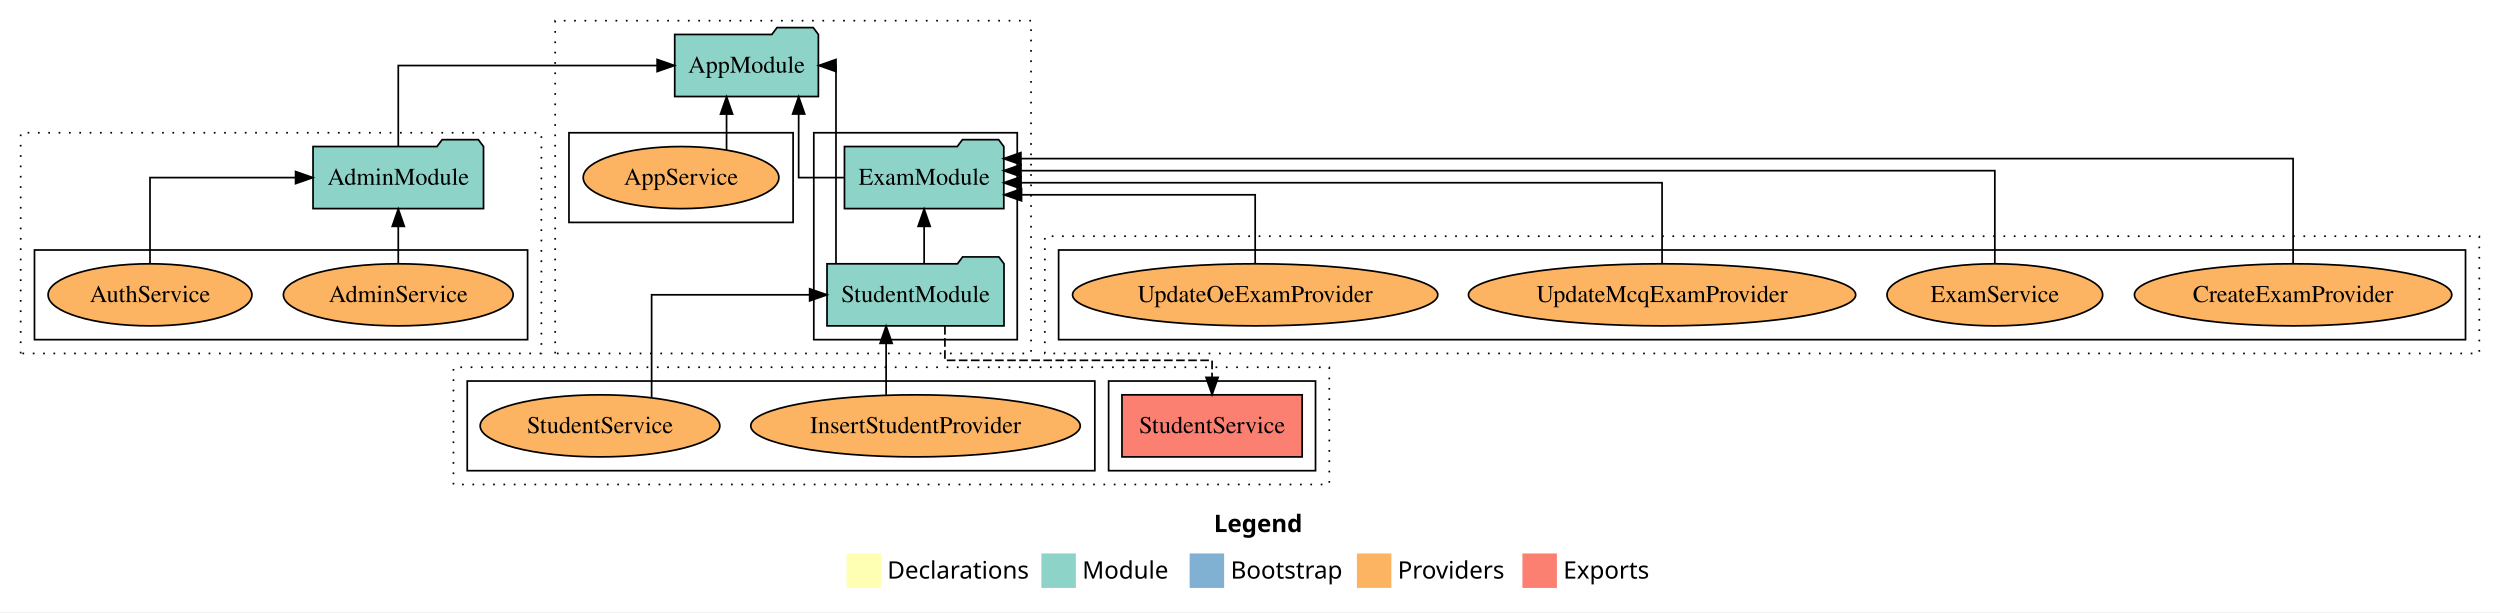
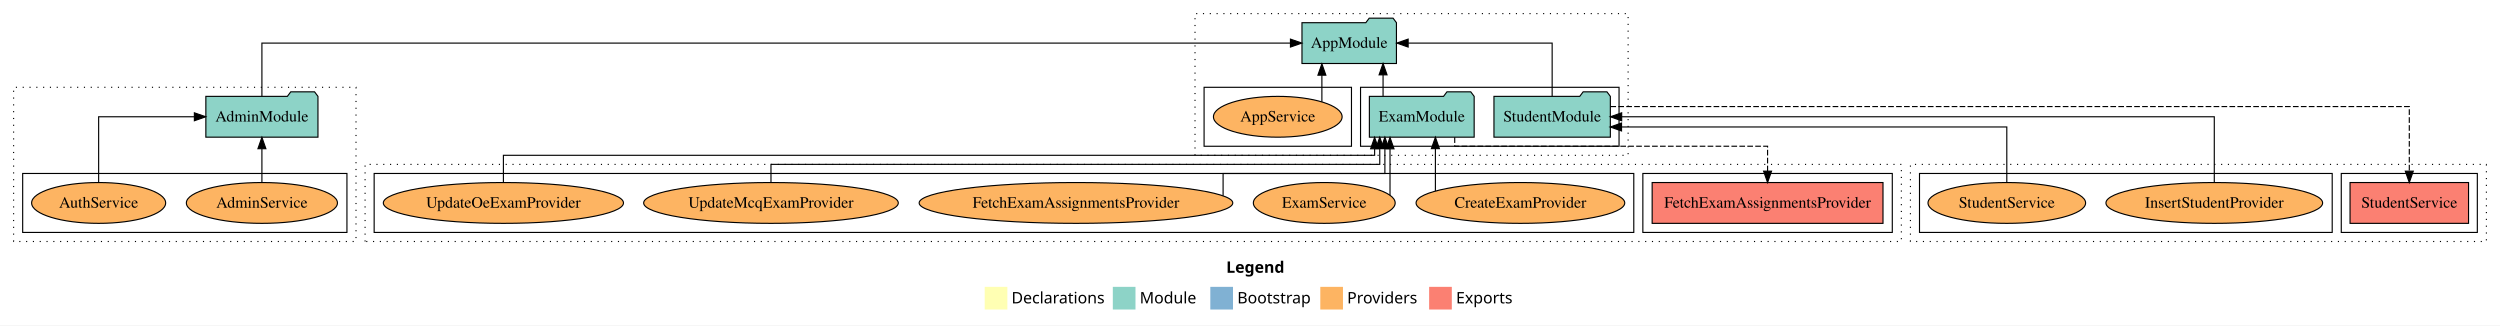
- <svg xmlns="http://www.w3.org/2000/svg" width="1450pt" height="355pt" viewBox="0.00 0.00 1450.00 355.00">
-   <g id="graph0" class="graph" transform="scale(1 1) rotate(0) translate(4 351)">
-     <polygon fill="white" stroke="transparent" points="-4,4 -4,-351 1446,-351 1446,4 -4,4" />
-     <text text-anchor="start" x="700.01" y="-42.4" font-family="Times-12" font-weight="bold" font-size="14.00">Legend</text>
-     <polygon fill="#ffffb3" stroke="transparent" points="487,-10 487,-30 507,-30 507,-10 487,-10" />
-     <text text-anchor="start" x="510.63" y="-15.4" font-family="Times-12" font-size="14.00">  Declarations</text>
-     <polygon fill="#8dd3c7" stroke="transparent" points="600,-10 600,-30 620,-30 620,-10 600,-10" />
-     <text text-anchor="start" x="623.73" y="-15.4" font-family="Times-12" font-size="14.00">  Module</text>
-     <polygon fill="#80b1d3" stroke="transparent" points="686,-10 686,-30 706,-30 706,-10 686,-10" />
-     <text text-anchor="start" x="709.78" y="-15.4" font-family="Times-12" font-size="14.00">  Bootstrap</text>
-     <polygon fill="#fdb462" stroke="transparent" points="783,-10 783,-30 803,-30 803,-10 783,-10" />
-     <text text-anchor="start" x="806.67" y="-15.4" font-family="Times-12" font-size="14.00">  Providers</text>
-     <polygon fill="#fb8072" stroke="transparent" points="879,-10 879,-30 899,-30 899,-10 879,-10" />
-     <text text-anchor="start" x="902.73" y="-15.4" font-family="Times-12" font-size="14.00">  Exports</text>
+ <svg xmlns="http://www.w3.org/2000/svg" width="2205pt" height="287pt" viewBox="0.00 0.00 2205.00 287.00">
+   <g id="graph0" class="graph" transform="scale(1 1) rotate(0) translate(4 283)">
+     <polygon fill="white" stroke="transparent" points="-4,4 -4,-283 2201,-283 2201,4 -4,4" />
+     <text text-anchor="start" x="1077.51" y="-42.4" font-family="Times-12" font-weight="bold" font-size="14.00">Legend</text>
+     <polygon fill="#ffffb3" stroke="transparent" points="864.5,-10 864.5,-30 884.5,-30 884.5,-10 864.5,-10" />
+     <text text-anchor="start" x="888.13" y="-15.4" font-family="Times-12" font-size="14.00">  Declarations</text>
+     <polygon fill="#8dd3c7" stroke="transparent" points="977.5,-10 977.5,-30 997.5,-30 997.5,-10 977.5,-10" />
+     <text text-anchor="start" x="1001.23" y="-15.4" font-family="Times-12" font-size="14.00">  Module</text>
+     <polygon fill="#80b1d3" stroke="transparent" points="1063.5,-10 1063.5,-30 1083.5,-30 1083.5,-10 1063.5,-10" />
+     <text text-anchor="start" x="1087.28" y="-15.4" font-family="Times-12" font-size="14.00">  Bootstrap</text>
+     <polygon fill="#fdb462" stroke="transparent" points="1160.5,-10 1160.5,-30 1180.5,-30 1180.5,-10 1160.5,-10" />
+     <text text-anchor="start" x="1184.17" y="-15.4" font-family="Times-12" font-size="14.00">  Providers</text>
+     <polygon fill="#fb8072" stroke="transparent" points="1256.5,-10 1256.5,-30 1276.5,-30 1276.5,-10 1256.5,-10" />
+     <text text-anchor="start" x="1280.23" y="-15.4" font-family="Times-12" font-size="14.00">  Exports</text>
    <g id="clust1" class="cluster">
-       <polygon fill="none" stroke="black" stroke-dasharray="1,5" points="8,-146 8,-274 310,-274 310,-146 8,-146" />
+       <polygon fill="none" stroke="black" stroke-dasharray="1,5" points="8,-70 8,-206 310,-206 310,-70 8,-70" />
    </g>
    <g id="clust6" class="cluster">
-       <polygon fill="none" stroke="black" points="16,-154 16,-206 302,-206 302,-154 16,-154" />
+       <polygon fill="none" stroke="black" points="16,-78 16,-130 302,-130 302,-78 16,-78" />
    </g>
    <g id="clust7" class="cluster">
-       <polygon fill="none" stroke="black" stroke-dasharray="1,5" points="318,-146 318,-339 594,-339 594,-146 318,-146" />
+       <polygon fill="none" stroke="black" stroke-dasharray="1,5" points="1050,-146 1050,-271 1432,-271 1432,-146 1050,-146" />
    </g>
    <g id="clust9" class="cluster">
-       <polygon fill="none" stroke="black" points="468,-154 468,-274 586,-274 586,-154 468,-154" />
+       <polygon fill="none" stroke="black" points="1196,-154 1196,-206 1424,-206 1424,-154 1196,-154" />
    </g>
    <g id="clust12" class="cluster">
-       <polygon fill="none" stroke="black" points="326,-222 326,-274 456,-274 456,-222 326,-222" />
+       <polygon fill="none" stroke="black" points="1058,-154 1058,-206 1188,-206 1188,-154 1058,-154" />
    </g>
    <g id="clust13" class="cluster">
-       <polygon fill="none" stroke="black" stroke-dasharray="1,5" points="602,-146 602,-214 1434,-214 1434,-146 602,-146" />
+       <polygon fill="none" stroke="black" stroke-dasharray="1,5" points="318,-70 318,-138 1673,-138 1673,-70 318,-70" />
+     </g>
+     <g id="clust16" class="cluster">
+       <polygon fill="none" stroke="black" points="1445,-78 1445,-130 1665,-130 1665,-78 1445,-78" />
    </g>
    <g id="clust18" class="cluster">
-       <polygon fill="none" stroke="black" points="610,-154 610,-206 1426,-206 1426,-154 610,-154" />
+       <polygon fill="none" stroke="black" points="326,-78 326,-130 1437,-130 1437,-78 326,-78" />
    </g>
    <g id="clust19" class="cluster">
-       <polygon fill="none" stroke="black" stroke-dasharray="1,5" points="259,-70 259,-138 767,-138 767,-70 259,-70" />
+       <polygon fill="none" stroke="black" stroke-dasharray="1,5" points="1681,-70 1681,-138 2189,-138 2189,-70 1681,-70" />
    </g>
    <g id="clust22" class="cluster">
-       <polygon fill="none" stroke="black" points="639,-78 639,-130 759,-130 759,-78 639,-78" />
+       <polygon fill="none" stroke="black" points="2061,-78 2061,-130 2181,-130 2181,-78 2061,-78" />
    </g>
    <g id="clust24" class="cluster">
-       <polygon fill="none" stroke="black" points="267,-78 267,-130 631,-130 631,-78 267,-78" />
+       <polygon fill="none" stroke="black" points="1689,-78 1689,-130 2053,-130 2053,-78 1689,-78" />
    </g>
    <g id="node1" class="node">
-       <ellipse fill="#fdb462" stroke="black" cx="227" cy="-180" rx="66.63" ry="18" />
-       <text text-anchor="middle" x="227" y="-175.8" font-family="Times,serif" font-size="14.00">AdminService</text>
+       <ellipse fill="#fdb462" stroke="black" cx="227" cy="-104" rx="66.63" ry="18" />
+       <text text-anchor="middle" x="227" y="-99.8" font-family="Times,serif" font-size="14.00">AdminService</text>
    </g>
    <g id="node3" class="node">
-       <polygon fill="#8dd3c7" stroke="black" points="276.44,-266 273.44,-270 252.44,-270 249.44,-266 177.56,-266 177.56,-230 276.44,-230 276.44,-266" />
-       <text text-anchor="middle" x="227" y="-243.8" font-family="Times,serif" font-size="14.00">AdminModule</text>
+       <polygon fill="#8dd3c7" stroke="black" points="276.44,-198 273.44,-202 252.44,-202 249.44,-198 177.56,-198 177.56,-162 276.44,-162 276.44,-198" />
+       <text text-anchor="middle" x="227" y="-175.8" font-family="Times,serif" font-size="14.00">AdminModule</text>
    </g>
    <g id="edge1" class="edge">
-       <path fill="none" stroke="black" d="M227,-198.22C227,-198.22 227,-219.73 227,-219.73" />
-       <polygon fill="black" stroke="black" points="223.5,-219.73 227,-229.73 230.5,-219.73 223.5,-219.73" />
+       <path fill="none" stroke="black" d="M227,-122.01C227,-122.01 227,-151.85 227,-151.85" />
+       <polygon fill="black" stroke="black" points="223.5,-151.85 227,-161.85 230.5,-151.85 223.5,-151.85" />
    </g>
    <g id="node2" class="node">
-       <ellipse fill="#fdb462" stroke="black" cx="83" cy="-180" rx="59.11" ry="18" />
-       <text text-anchor="middle" x="83" y="-175.8" font-family="Times,serif" font-size="14.00">AuthService</text>
+       <ellipse fill="#fdb462" stroke="black" cx="83" cy="-104" rx="59.11" ry="18" />
+       <text text-anchor="middle" x="83" y="-99.8" font-family="Times,serif" font-size="14.00">AuthService</text>
    </g>
    <g id="edge2" class="edge">
-       <path fill="none" stroke="black" d="M83,-198.22C83,-218.37 83,-248 83,-248 83,-248 167.44,-248 167.44,-248" />
-       <polygon fill="black" stroke="black" points="167.44,-251.5 177.44,-248 167.44,-244.5 167.44,-251.5" />
+       <path fill="none" stroke="black" d="M83,-122.01C83,-144.49 83,-180 83,-180 83,-180 167.44,-180 167.44,-180" />
+       <polygon fill="black" stroke="black" points="167.44,-183.5 177.44,-180 167.44,-176.5 167.44,-183.5" />
    </g>
    <g id="node6" class="node">
-       <polygon fill="#8dd3c7" stroke="black" points="470.66,-331 467.66,-335 446.66,-335 443.66,-331 387.34,-331 387.34,-295 470.66,-295 470.66,-331" />
-       <text text-anchor="middle" x="429" y="-308.8" font-family="Times,serif" font-size="14.00">AppModule</text>
+       <polygon fill="#8dd3c7" stroke="black" points="1227.66,-263 1224.66,-267 1203.66,-267 1200.66,-263 1144.34,-263 1144.34,-227 1227.66,-227 1227.66,-263" />
+       <text text-anchor="middle" x="1186" y="-240.8" font-family="Times,serif" font-size="14.00">AppModule</text>
    </g>
    <g id="edge3" class="edge">
-       <path fill="none" stroke="black" d="M227,-266.11C227,-285.34 227,-313 227,-313 227,-313 377.15,-313 377.15,-313" />
-       <polygon fill="black" stroke="black" points="377.15,-316.5 387.15,-313 377.15,-309.5 377.15,-316.5" />
+       <path fill="none" stroke="black" d="M227,-198.11C227,-217.34 227,-245 227,-245 227,-245 1134.18,-245 1134.18,-245" />
+       <polygon fill="black" stroke="black" points="1134.18,-248.5 1144.18,-245 1134.18,-241.5 1134.18,-248.5" />
    </g>
    <g id="node4" class="node">
-       <polygon fill="#8dd3c7" stroke="black" points="578.21,-266 575.21,-270 554.21,-270 551.21,-266 485.79,-266 485.79,-230 578.21,-230 578.21,-266" />
-       <text text-anchor="middle" x="532" y="-243.8" font-family="Times,serif" font-size="14.00">ExamModule</text>
+       <polygon fill="#8dd3c7" stroke="black" points="1296.21,-198 1293.21,-202 1272.21,-202 1269.21,-198 1203.79,-198 1203.79,-162 1296.21,-162 1296.21,-198" />
+       <text text-anchor="middle" x="1250" y="-175.8" font-family="Times,serif" font-size="14.00">ExamModule</text>
    </g>
    <g id="edge4" class="edge">
-       <path fill="none" stroke="black" d="M485.5,-248C471.24,-248 459.22,-248 459.22,-248 459.22,-248 459.22,-284.89 459.22,-284.89" />
-       <polygon fill="black" stroke="black" points="455.72,-284.89 459.22,-294.89 462.72,-284.89 455.72,-284.89" />
+       <path fill="none" stroke="black" d="M1215.86,-198.11C1215.86,-198.11 1215.86,-216.99 1215.86,-216.99" />
+       <polygon fill="black" stroke="black" points="1212.36,-216.99 1215.86,-226.99 1219.36,-216.99 1212.36,-216.99" />
+     </g>
+     <g id="node8" class="node">
+       <polygon fill="#fb8072" stroke="black" points="1656.8,-122 1453.2,-122 1453.2,-86 1656.8,-86 1656.8,-122" />
+       <text text-anchor="middle" x="1555" y="-99.8" font-family="Times,serif" font-size="14.00">FetchExamAssignmentsProvider </text>
+     </g>
+     <g id="edge7" class="edge">
+       <path fill="none" stroke="black" stroke-dasharray="5,2" d="M1279.06,-161.94C1279.06,-157.51 1279.06,-154 1279.06,-154 1279.06,-154 1555,-154 1555,-154 1555,-154 1555,-132.05 1555,-132.05" />
+       <polygon fill="black" stroke="black" points="1558.5,-132.05 1555,-122.05 1551.5,-132.05 1558.5,-132.05" />
    </g>
    <g id="node5" class="node">
-       <polygon fill="#8dd3c7" stroke="black" points="578.33,-198 575.33,-202 554.33,-202 551.33,-198 475.67,-198 475.67,-162 578.33,-162 578.33,-198" />
-       <text text-anchor="middle" x="527" y="-175.8" font-family="Times,serif" font-size="14.00">StudentModule</text>
-     </g>
-     <g id="edge7" class="edge">
-       <path fill="none" stroke="black" d="M532,-198.22C532,-198.22 532,-219.73 532,-219.73" />
-       <polygon fill="black" stroke="black" points="528.5,-219.73 532,-229.73 535.5,-219.73 528.5,-219.73" />
+       <polygon fill="#8dd3c7" stroke="black" points="1416.33,-198 1413.33,-202 1392.33,-202 1389.33,-198 1313.67,-198 1313.67,-162 1416.33,-162 1416.33,-198" />
+       <text text-anchor="middle" x="1365" y="-175.8" font-family="Times,serif" font-size="14.00">StudentModule</text>
    </g>
    <g id="edge5" class="edge">
-       <path fill="none" stroke="black" d="M480.87,-198.21C480.87,-234.64 480.87,-313 480.87,-313 480.87,-313 479.87,-313 479.87,-313" />
-       <polygon fill="black" stroke="black" points="480.87,-309.5 470.87,-313 480.87,-316.5 480.87,-309.5" />
+       <path fill="none" stroke="black" d="M1365,-198.11C1365,-217.34 1365,-245 1365,-245 1365,-245 1237.97,-245 1237.97,-245" />
+       <polygon fill="black" stroke="black" points="1237.97,-241.5 1227.97,-245 1237.97,-248.5 1237.97,-241.5" />
+     </g>
+     <g id="node14" class="node">
+       <polygon fill="#fb8072" stroke="black" points="2173.26,-122 2068.74,-122 2068.74,-86 2173.26,-86 2173.26,-122" />
+       <text text-anchor="middle" x="2121" y="-99.8" font-family="Times,serif" font-size="14.00">StudentService </text>
+     </g>
+     <g id="edge13" class="edge">
+       <path fill="none" stroke="black" stroke-dasharray="5,2" d="M1416.37,-189C1586.52,-189 2121,-189 2121,-189 2121,-189 2121,-132.03 2121,-132.03" />
+       <polygon fill="black" stroke="black" points="2124.5,-132.03 2121,-122.03 2117.5,-132.03 2124.5,-132.03" />
+     </g>
+     <g id="node7" class="node">
+       <ellipse fill="#fdb462" stroke="black" cx="1123" cy="-180" rx="56.74" ry="18" />
+       <text text-anchor="middle" x="1123" y="-175.8" font-family="Times,serif" font-size="14.00">AppService</text>
+     </g>
+     <g id="edge6" class="edge">
+       <path fill="none" stroke="black" d="M1161.9,-193.15C1161.9,-193.15 1161.9,-216.69 1161.9,-216.69" />
+       <polygon fill="black" stroke="black" points="1158.4,-216.69 1161.9,-226.69 1165.4,-216.69 1158.4,-216.69" />
+     </g>
+     <g id="node9" class="node">
+       <ellipse fill="#fdb462" stroke="black" cx="1337" cy="-104" rx="92.03" ry="18" />
+       <text text-anchor="middle" x="1337" y="-99.8" font-family="Times,serif" font-size="14.00">CreateExamProvider</text>
+     </g>
+     <g id="edge8" class="edge">
+       <path fill="none" stroke="black" d="M1262.02,-114.57C1262.02,-114.57 1262.02,-151.93 1262.02,-151.93" />
+       <polygon fill="black" stroke="black" points="1258.52,-151.93 1262.02,-161.93 1265.52,-151.93 1258.52,-151.93" />
+     </g>
+     <g id="node10" class="node">
+       <ellipse fill="#fdb462" stroke="black" cx="1164" cy="-104" rx="62.54" ry="18" />
+       <text text-anchor="middle" x="1164" y="-99.8" font-family="Times,serif" font-size="14.00">ExamService</text>
+     </g>
+     <g id="edge9" class="edge">
+       <path fill="none" stroke="black" d="M1221.99,-110.74C1221.99,-110.74 1221.99,-151.74 1221.99,-151.74" />
+       <polygon fill="black" stroke="black" points="1218.49,-151.74 1221.99,-161.74 1225.49,-151.74 1218.49,-151.74" />
+     </g>
+     <g id="node11" class="node">
+       <ellipse fill="#fdb462" stroke="black" cx="945" cy="-104" rx="138.32" ry="18" />
+       <text text-anchor="middle" x="945" y="-99.8" font-family="Times,serif" font-size="14.00">FetchExamAssignmentsProvider</text>
+     </g>
+     <g id="edge10" class="edge">
+       <path fill="none" stroke="black" d="M1074.77,-110.29C1074.77,-117.99 1074.77,-130 1074.77,-130 1074.77,-130 1217.47,-130 1217.47,-130 1217.47,-130 1217.47,-151.95 1217.47,-151.95" />
+       <polygon fill="black" stroke="black" points="1213.97,-151.95 1217.47,-161.95 1220.97,-151.95 1213.97,-151.95" />
    </g>
    <g id="node12" class="node">
-       <polygon fill="#fb8072" stroke="black" points="751.26,-122 646.74,-122 646.74,-86 751.26,-86 751.26,-122" />
-       <text text-anchor="middle" x="699" y="-99.8" font-family="Times,serif" font-size="14.00">StudentService </text>
+       <ellipse fill="#fdb462" stroke="black" cx="676" cy="-104" rx="112.3" ry="18" />
+       <text text-anchor="middle" x="676" y="-99.8" font-family="Times,serif" font-size="14.00">UpdateMcqExamProvider</text>
+     </g>
+     <g id="edge11" class="edge">
+       <path fill="none" stroke="black" d="M676,-122.19C676,-130.28 676,-138 676,-138 676,-138 1212.95,-138 1212.95,-138 1212.95,-138 1212.95,-151.94 1212.95,-151.94" />
+       <polygon fill="black" stroke="black" points="1209.45,-151.94 1212.95,-161.94 1216.45,-151.94 1209.45,-151.94" />
+     </g>
+     <g id="node13" class="node">
+       <ellipse fill="#fdb462" stroke="black" cx="440" cy="-104" rx="105.92" ry="18" />
+       <text text-anchor="middle" x="440" y="-99.8" font-family="Times,serif" font-size="14.00">UpdateOeExamProvider</text>
    </g>
    <g id="edge12" class="edge">
-       <path fill="none" stroke="black" stroke-dasharray="5,2" d="M544.05,-161.89C544.05,-152.1 544.05,-142 544.05,-142 544.05,-142 699,-142 699,-142 699,-142 699,-132.11 699,-132.11" />
-       <polygon fill="black" stroke="black" points="702.5,-132.11 699,-122.11 695.5,-132.11 702.5,-132.11" />
+       <path fill="none" stroke="black" d="M440,-122.06C440,-133.44 440,-146 440,-146 440,-146 1208.42,-146 1208.42,-146 1208.42,-146 1208.42,-151.81 1208.42,-151.81" />
+       <polygon fill="black" stroke="black" points="1204.92,-151.81 1208.42,-161.81 1211.92,-151.81 1204.92,-151.81" />
    </g>
-     <g id="node7" class="node">
-       <ellipse fill="#fdb462" stroke="black" cx="391" cy="-248" rx="56.74" ry="18" />
-       <text text-anchor="middle" x="391" y="-243.8" font-family="Times,serif" font-size="14.00">AppService</text>
-     </g>
-     <g id="edge6" class="edge">
-       <path fill="none" stroke="black" d="M417.4,-264.07C417.4,-264.07 417.4,-284.82 417.4,-284.82" />
-       <polygon fill="black" stroke="black" points="413.9,-284.82 417.4,-294.82 420.9,-284.82 413.9,-284.82" />
-     </g>
-     <g id="node8" class="node">
-       <ellipse fill="#fdb462" stroke="black" cx="1326" cy="-180" rx="92.03" ry="18" />
-       <text text-anchor="middle" x="1326" y="-175.8" font-family="Times,serif" font-size="14.00">CreateExamProvider</text>
-     </g>
-     <g id="edge8" class="edge">
-       <path fill="none" stroke="black" d="M1326,-198.32C1326,-221.66 1326,-259 1326,-259 1326,-259 588.12,-259 588.12,-259" />
-       <polygon fill="black" stroke="black" points="588.12,-255.5 578.12,-259 588.12,-262.5 588.12,-255.5" />
-     </g>
-     <g id="node9" class="node">
-       <ellipse fill="#fdb462" stroke="black" cx="1153" cy="-180" rx="62.54" ry="18" />
-       <text text-anchor="middle" x="1153" y="-175.8" font-family="Times,serif" font-size="14.00">ExamService</text>
-     </g>
-     <g id="edge9" class="edge">
-       <path fill="none" stroke="black" d="M1153,-198.17C1153,-219.5 1153,-252 1153,-252 1153,-252 588.17,-252 588.17,-252" />
-       <polygon fill="black" stroke="black" points="588.17,-248.5 578.17,-252 588.17,-255.5 588.17,-248.5" />
-     </g>
-     <g id="node10" class="node">
-       <ellipse fill="#fdb462" stroke="black" cx="960" cy="-180" rx="112.3" ry="18" />
-       <text text-anchor="middle" x="960" y="-175.8" font-family="Times,serif" font-size="14.00">UpdateMcqExamProvider</text>
-     </g>
-     <g id="edge10" class="edge">
-       <path fill="none" stroke="black" d="M960,-198.11C960,-217.34 960,-245 960,-245 960,-245 588.21,-245 588.21,-245" />
-       <polygon fill="black" stroke="black" points="588.21,-241.5 578.21,-245 588.21,-248.5 588.21,-241.5" />
-     </g>
-     <g id="node11" class="node">
-       <ellipse fill="#fdb462" stroke="black" cx="724" cy="-180" rx="105.92" ry="18" />
-       <text text-anchor="middle" x="724" y="-175.8" font-family="Times,serif" font-size="14.00">UpdateOeExamProvider</text>
-     </g>
-     <g id="edge11" class="edge">
-       <path fill="none" stroke="black" d="M724,-198.03C724,-215.06 724,-238 724,-238 724,-238 588.48,-238 588.48,-238" />
-       <polygon fill="black" stroke="black" points="588.48,-234.5 578.48,-238 588.48,-241.5 588.48,-234.5" />
-     </g>
-     <g id="node13" class="node">
-       <ellipse fill="#fdb462" stroke="black" cx="527" cy="-104" rx="95.56" ry="18" />
-       <text text-anchor="middle" x="527" y="-99.8" font-family="Times,serif" font-size="14.00">InsertStudentProvider</text>
-     </g>
-     <g id="edge13" class="edge">
-       <path fill="none" stroke="black" d="M509.95,-122.01C509.95,-122.01 509.95,-151.85 509.95,-151.85" />
-       <polygon fill="black" stroke="black" points="506.45,-151.85 509.95,-161.85 513.45,-151.85 506.45,-151.85" />
-     </g>
-     <g id="node14" class="node">
-       <ellipse fill="#fdb462" stroke="black" cx="344" cy="-104" rx="69.5" ry="18" />
-       <text text-anchor="middle" x="344" y="-99.8" font-family="Times,serif" font-size="14.00">StudentService</text>
+     <g id="node15" class="node">
+       <ellipse fill="#fdb462" stroke="black" cx="1949" cy="-104" rx="95.56" ry="18" />
+       <text text-anchor="middle" x="1949" y="-99.8" font-family="Times,serif" font-size="14.00">InsertStudentProvider</text>
    </g>
    <g id="edge14" class="edge">
-       <path fill="none" stroke="black" d="M373.94,-120.49C373.94,-142.84 373.94,-180 373.94,-180 373.94,-180 465.61,-180 465.61,-180" />
-       <polygon fill="black" stroke="black" points="465.61,-183.5 475.61,-180 465.61,-176.5 465.61,-183.5" />
+       <path fill="none" stroke="black" d="M1949,-122.01C1949,-144.49 1949,-180 1949,-180 1949,-180 1426.31,-180 1426.31,-180" />
+       <polygon fill="black" stroke="black" points="1426.31,-176.5 1416.31,-180 1426.31,-183.5 1426.31,-176.5" />
+     </g>
+     <g id="node16" class="node">
+       <ellipse fill="#fdb462" stroke="black" cx="1766" cy="-104" rx="69.5" ry="18" />
+       <text text-anchor="middle" x="1766" y="-99.8" font-family="Times,serif" font-size="14.00">StudentService</text>
+     </g>
+     <g id="edge15" class="edge">
+       <path fill="none" stroke="black" d="M1766,-122.31C1766,-142.15 1766,-171 1766,-171 1766,-171 1426.19,-171 1426.19,-171" />
+       <polygon fill="black" stroke="black" points="1426.19,-167.5 1416.19,-171 1426.19,-174.5 1426.19,-167.5" />
    </g>
  </g>
</svg>
